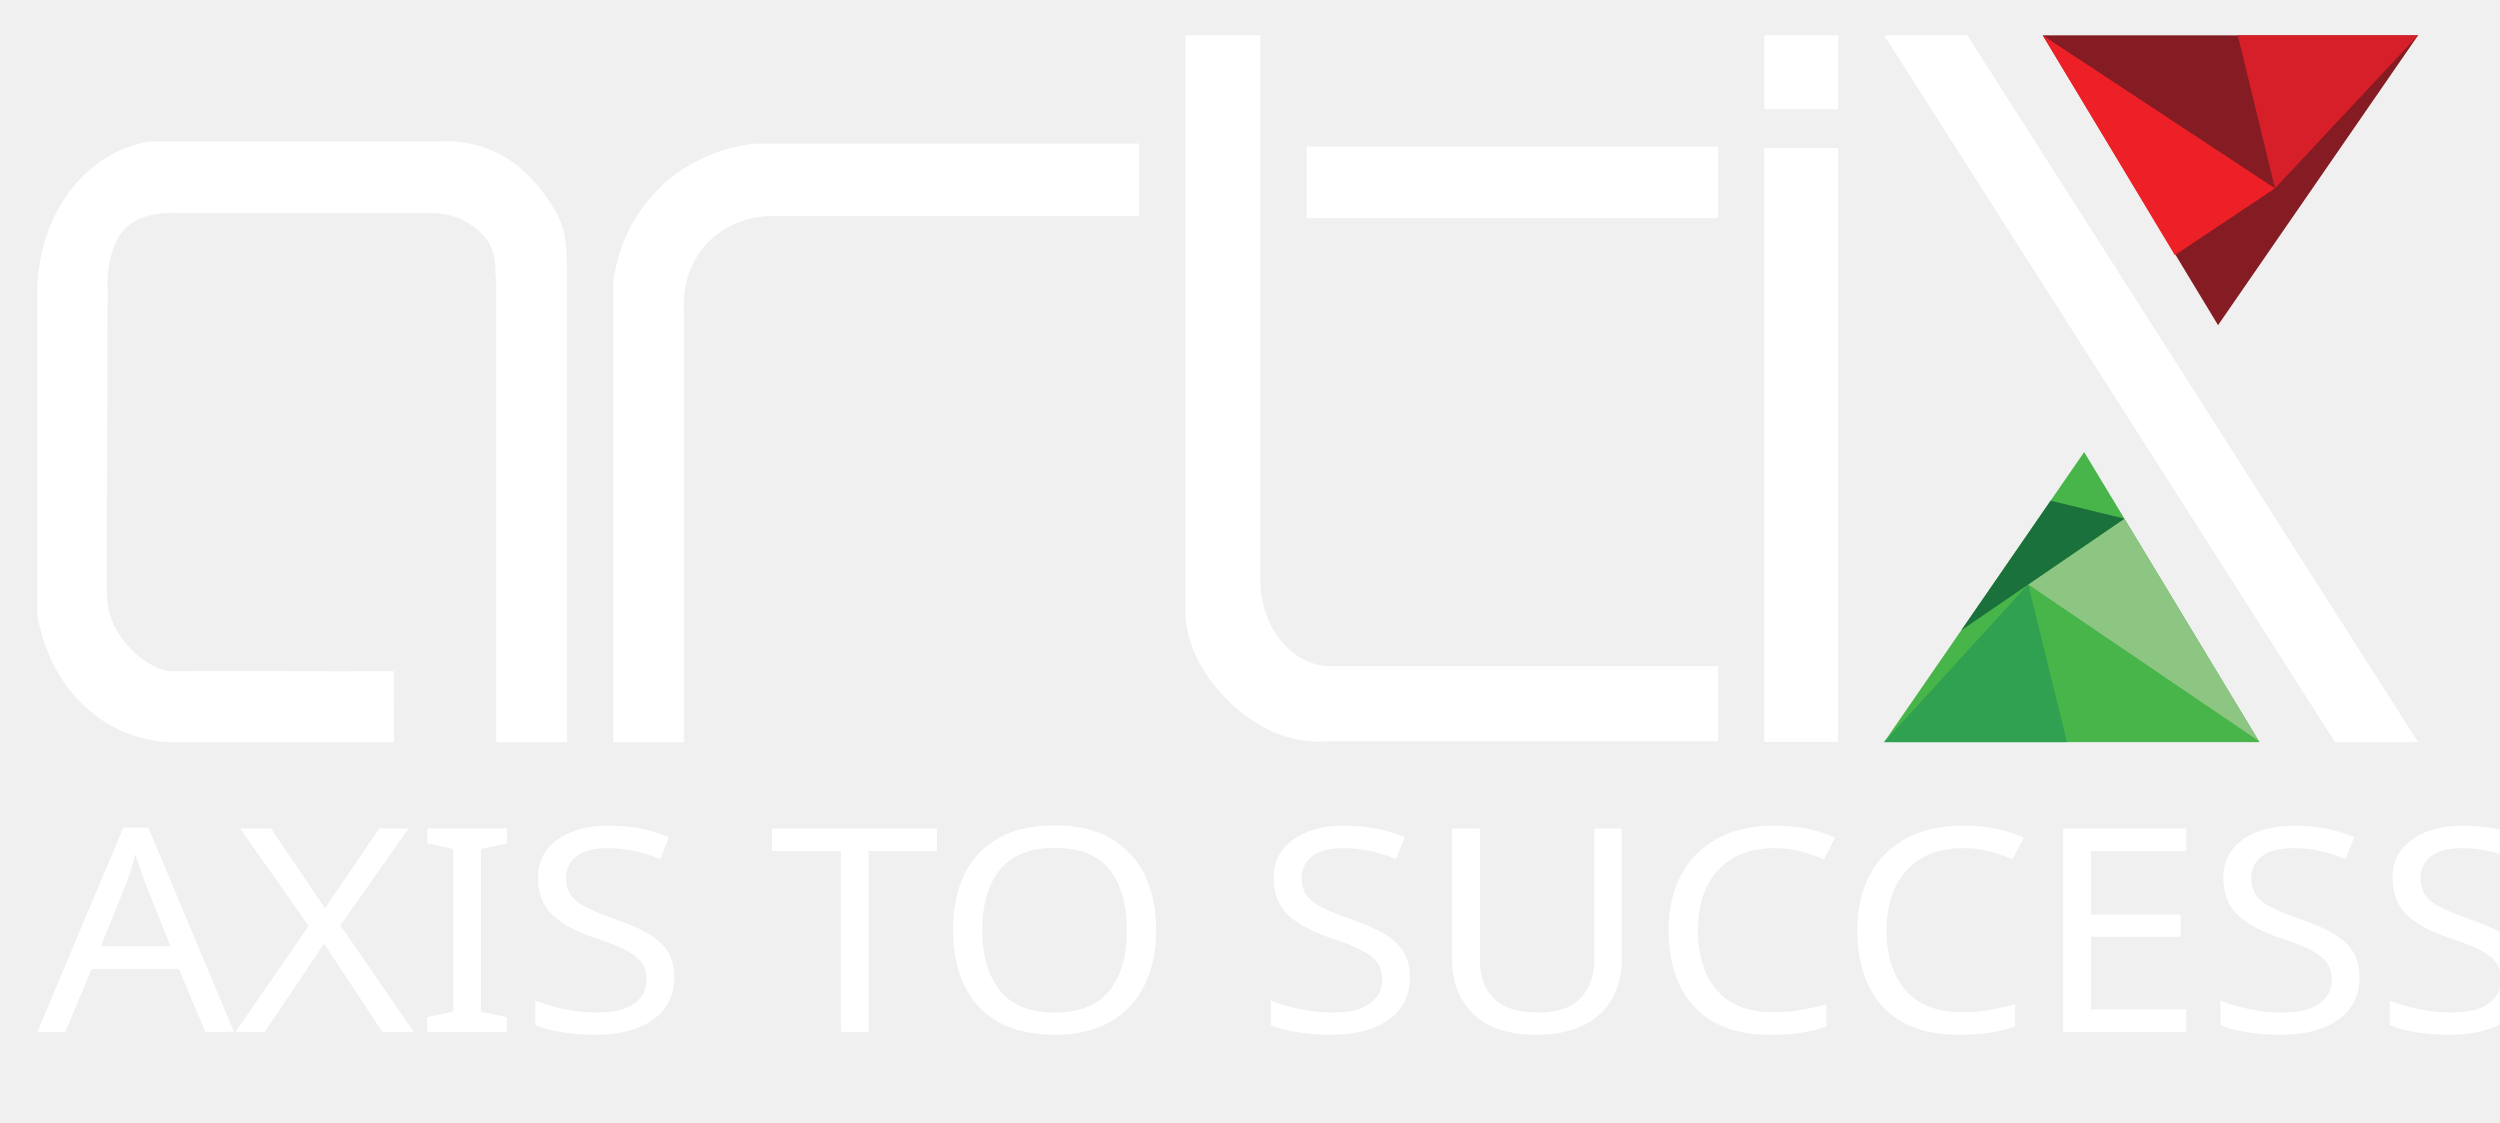
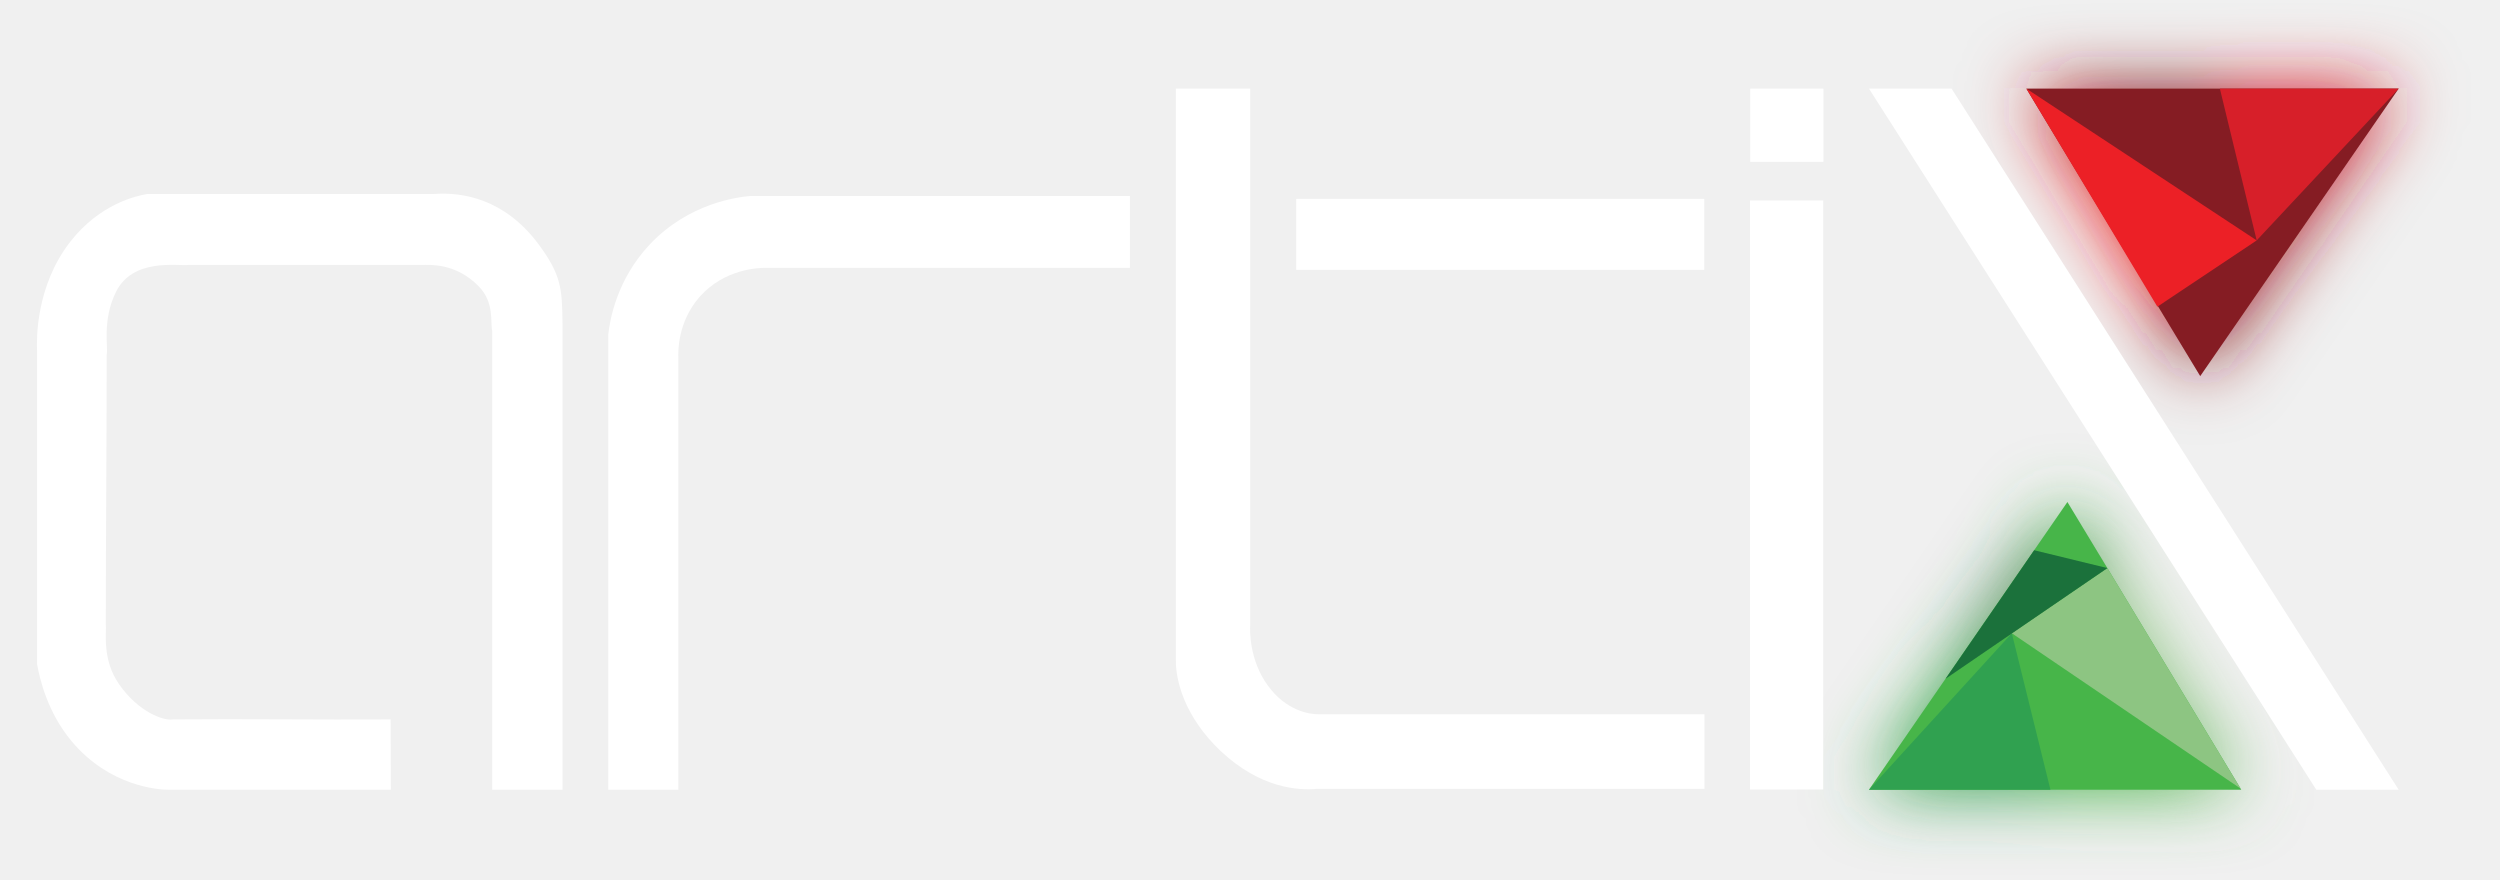
- <svg xmlns="http://www.w3.org/2000/svg" version="1.1" id="Layer_1" x="0px" y="0px" viewBox="0 0 1111 499" style="enable-background:new 0 0 1111 499;" xml:space="preserve">
+ <svg xmlns="http://www.w3.org/2000/svg" version="1.1" id="Layer_1" x="0px" y="0px" viewBox="0 -24 1120 394" style="enable-background:new 0 -24 1120 394;" xml:space="preserve">
  <style type="text/css">
	.st0{fill-rule:evenodd;clip-rule:evenodd;fill:#FFFFFF;}
	.st1{fill-rule:evenodd;clip-rule:evenodd;fill:#851C23;}
	.st2{fill-rule:evenodd;clip-rule:evenodd;fill:#EC2026;}
	.st3{fill-rule:evenodd;clip-rule:evenodd;fill:#D71F29;}
	.st4{fill-rule:evenodd;clip-rule:evenodd;fill:#47B549;}
	.st5{fill-rule:evenodd;clip-rule:evenodd;fill:#8DC582;}
	.st6{fill-rule:evenodd;clip-rule:evenodd;fill:#30A150;}
	.st7{fill-rule:evenodd;clip-rule:evenodd;fill:#1B713B;}
- 	.st8{fill:#FFFFFF;}
- 	.st9{font-family:'Ebrima';}
- 	.st10{font-size:126.594px;}
+ 	.glow{animation:halo 1.4s cubic-bezier(.3,0,.2,1) infinite;}
+ 	.flag{animation:beat 1.4s cubic-bezier(.3,0,.2,1) infinite;}
+ 	.dn{animation-delay:-.7s;}
+ 	@keyframes halo{0%{opacity:0;}8%{opacity:1;}16%{opacity:.2;}24%{opacity:.85;}45%,100%{opacity:0;}}
+ 	@keyframes beat{0%{opacity:.5;}8%{opacity:1;}16%{opacity:.65;}24%{opacity:1;}45%,100%{opacity:.5;}}
+ 	@media (prefers-reduced-motion:reduce){.glow,.flag{animation:none;}.glow{opacity:.7;}}
</style>
+   <defs>
+     <filter id="blur" x="-30%" y="-30%" width="160%" height="160%">
+       <feGaussianBlur stdDeviation="16" />
+     </filter>
+   </defs>
  <g>
+     <g class="glow" filter="url(#blur)">
+       <use href="#up" />
+       <use href="#up" />
+     </g>
+     <g class="glow dn" filter="url(#blur)">
+       <use href="#down" />
+       <use href="#down" />
+     </g>
    <path id="XMLID_61_" class="st0" d="M303.9,329.8V136.5c-0.1-2.7-0.5-16.1,9.6-27.6C324.8,96.2,340.4,96,342.7,96h163.5V63.8H336.1   c-5.5,0.5-27.4,3.1-44.9,21.6c-15.1,16-18,34.3-18.7,40.4v204H303.9z" />
    <path id="XMLID_60_" class="st0" d="M526.9,15.7h33.2V256c-0.2,2.4-0.4,15.7,7.8,27c8.2,11.4,18.7,13.1,23.1,13h172.6v33.4H590.1   c-8.4,0.8-25.4-0.2-43.2-16.9c-16.6-15.7-20.2-32.2-20.1-40.5V15.7z" />
    <rect id="XMLID_59_" x="580.7" y="65.1" class="st0" width="182.8" height="31.8" />
    <rect id="XMLID_58_" x="784" y="65.8" class="st0" width="32.8" height="263.9" />
    <polyline id="XMLID_57_" class="st0" points="1074.6,329.8 1037.7,329.8 837.3,15.7 874.3,15.7 1074.6,329.8  " />
-     <polyline id="XMLID_56_" class="st1" points="1074.6,15.7 985.7,144.5 907.8,15.7 1074.6,15.7  " />
-     <polygon id="XMLID_55_" class="st2" points="907.8,15.7 966.5,113.4 1011,83.7  " />
-     <polyline id="XMLID_54_" class="st3" points="1074.6,15.7 1041.4,15.7 994.5,15.7 1011,83.7 1074.6,15.7  " />
-     <polygon id="XMLID_53_" class="st4" points="926.2,200.9 1004.1,329.8 837.3,329.8  " />
-     <polygon id="XMLID_52_" class="st5" points="1003.8,329.3 944.1,230.5 901.3,259.7  " />
-     <polygon id="XMLID_51_" class="st6" points="918.6,329.8 901.3,259.7 837.3,329.8  " />
-     <polygon id="XMLID_50_" class="st7" points="944.1,230.5 871.6,280.1 911.3,222.5  " />
+     <g id="down" class="flag dn">
+       <polyline id="XMLID_56_" class="st1" points="1074.6,15.7 985.7,144.5 907.8,15.7 1074.6,15.7  " />
+       <polygon id="XMLID_55_" class="st2" points="907.8,15.7 966.5,113.4 1011,83.7  " />
+       <polyline id="XMLID_54_" class="st3" points="1074.6,15.7 1041.4,15.7 994.5,15.7 1011,83.7 1074.6,15.7  " />
+     </g>
+     <g id="up" class="flag">
+       <polygon id="XMLID_53_" class="st4" points="926.2,200.9 1004.1,329.8 837.3,329.8  " />
+       <polygon id="XMLID_52_" class="st5" points="1003.8,329.3 944.1,230.5 901.3,259.7  " />
+       <polygon id="XMLID_51_" class="st6" points="918.6,329.8 901.3,259.7 837.3,329.8  " />
+       <polygon id="XMLID_50_" class="st7" points="944.1,230.5 871.6,280.1 911.3,222.5  " />
+     </g>
    <rect id="XMLID_49_" x="784.1" y="15.7" class="st0" width="32.8" height="32.8" />
    <path id="XMLID_48_" class="st0" d="M175,298.3l0.1,31.5H75.4c-4.5,0-26.3-1.5-43.2-21.6c-11-13.1-14.4-28.1-15.6-34.7V133.1   c-0.2-4.8-0.7-28.7,14.8-48.7c13.3-17.1,29.8-20.7,34.6-21.5h128.6c12.3-0.9,31.3,2,46.5,22.3c10.4,13.9,10.7,20.2,10.9,35.3v209.3   h-31.5V124.2c-0.9-3.8,1.1-12.7-6.1-20c-10.4-10.6-22.1-9.5-25.4-9.5H84.4c-5.2,0.5-24.9-3.1-32.4,12c-6.4,12.8-3.4,25.4-4.2,28.1   c0,39.9-0.4,80.6-0.4,120.5c0.4,4.3-1.8,16.2,6,27.3c8.6,12.4,19.9,16.4,24,15.7C109.9,298,142.4,298.5,175,298.3" />
-     <text id="XMLID_47_" transform="matrix(1.0823 0 0 1 16.5879 458.5742)" class="st8 st9 st10">AXIS TO SUCCESS</text>
  </g>
</svg>
